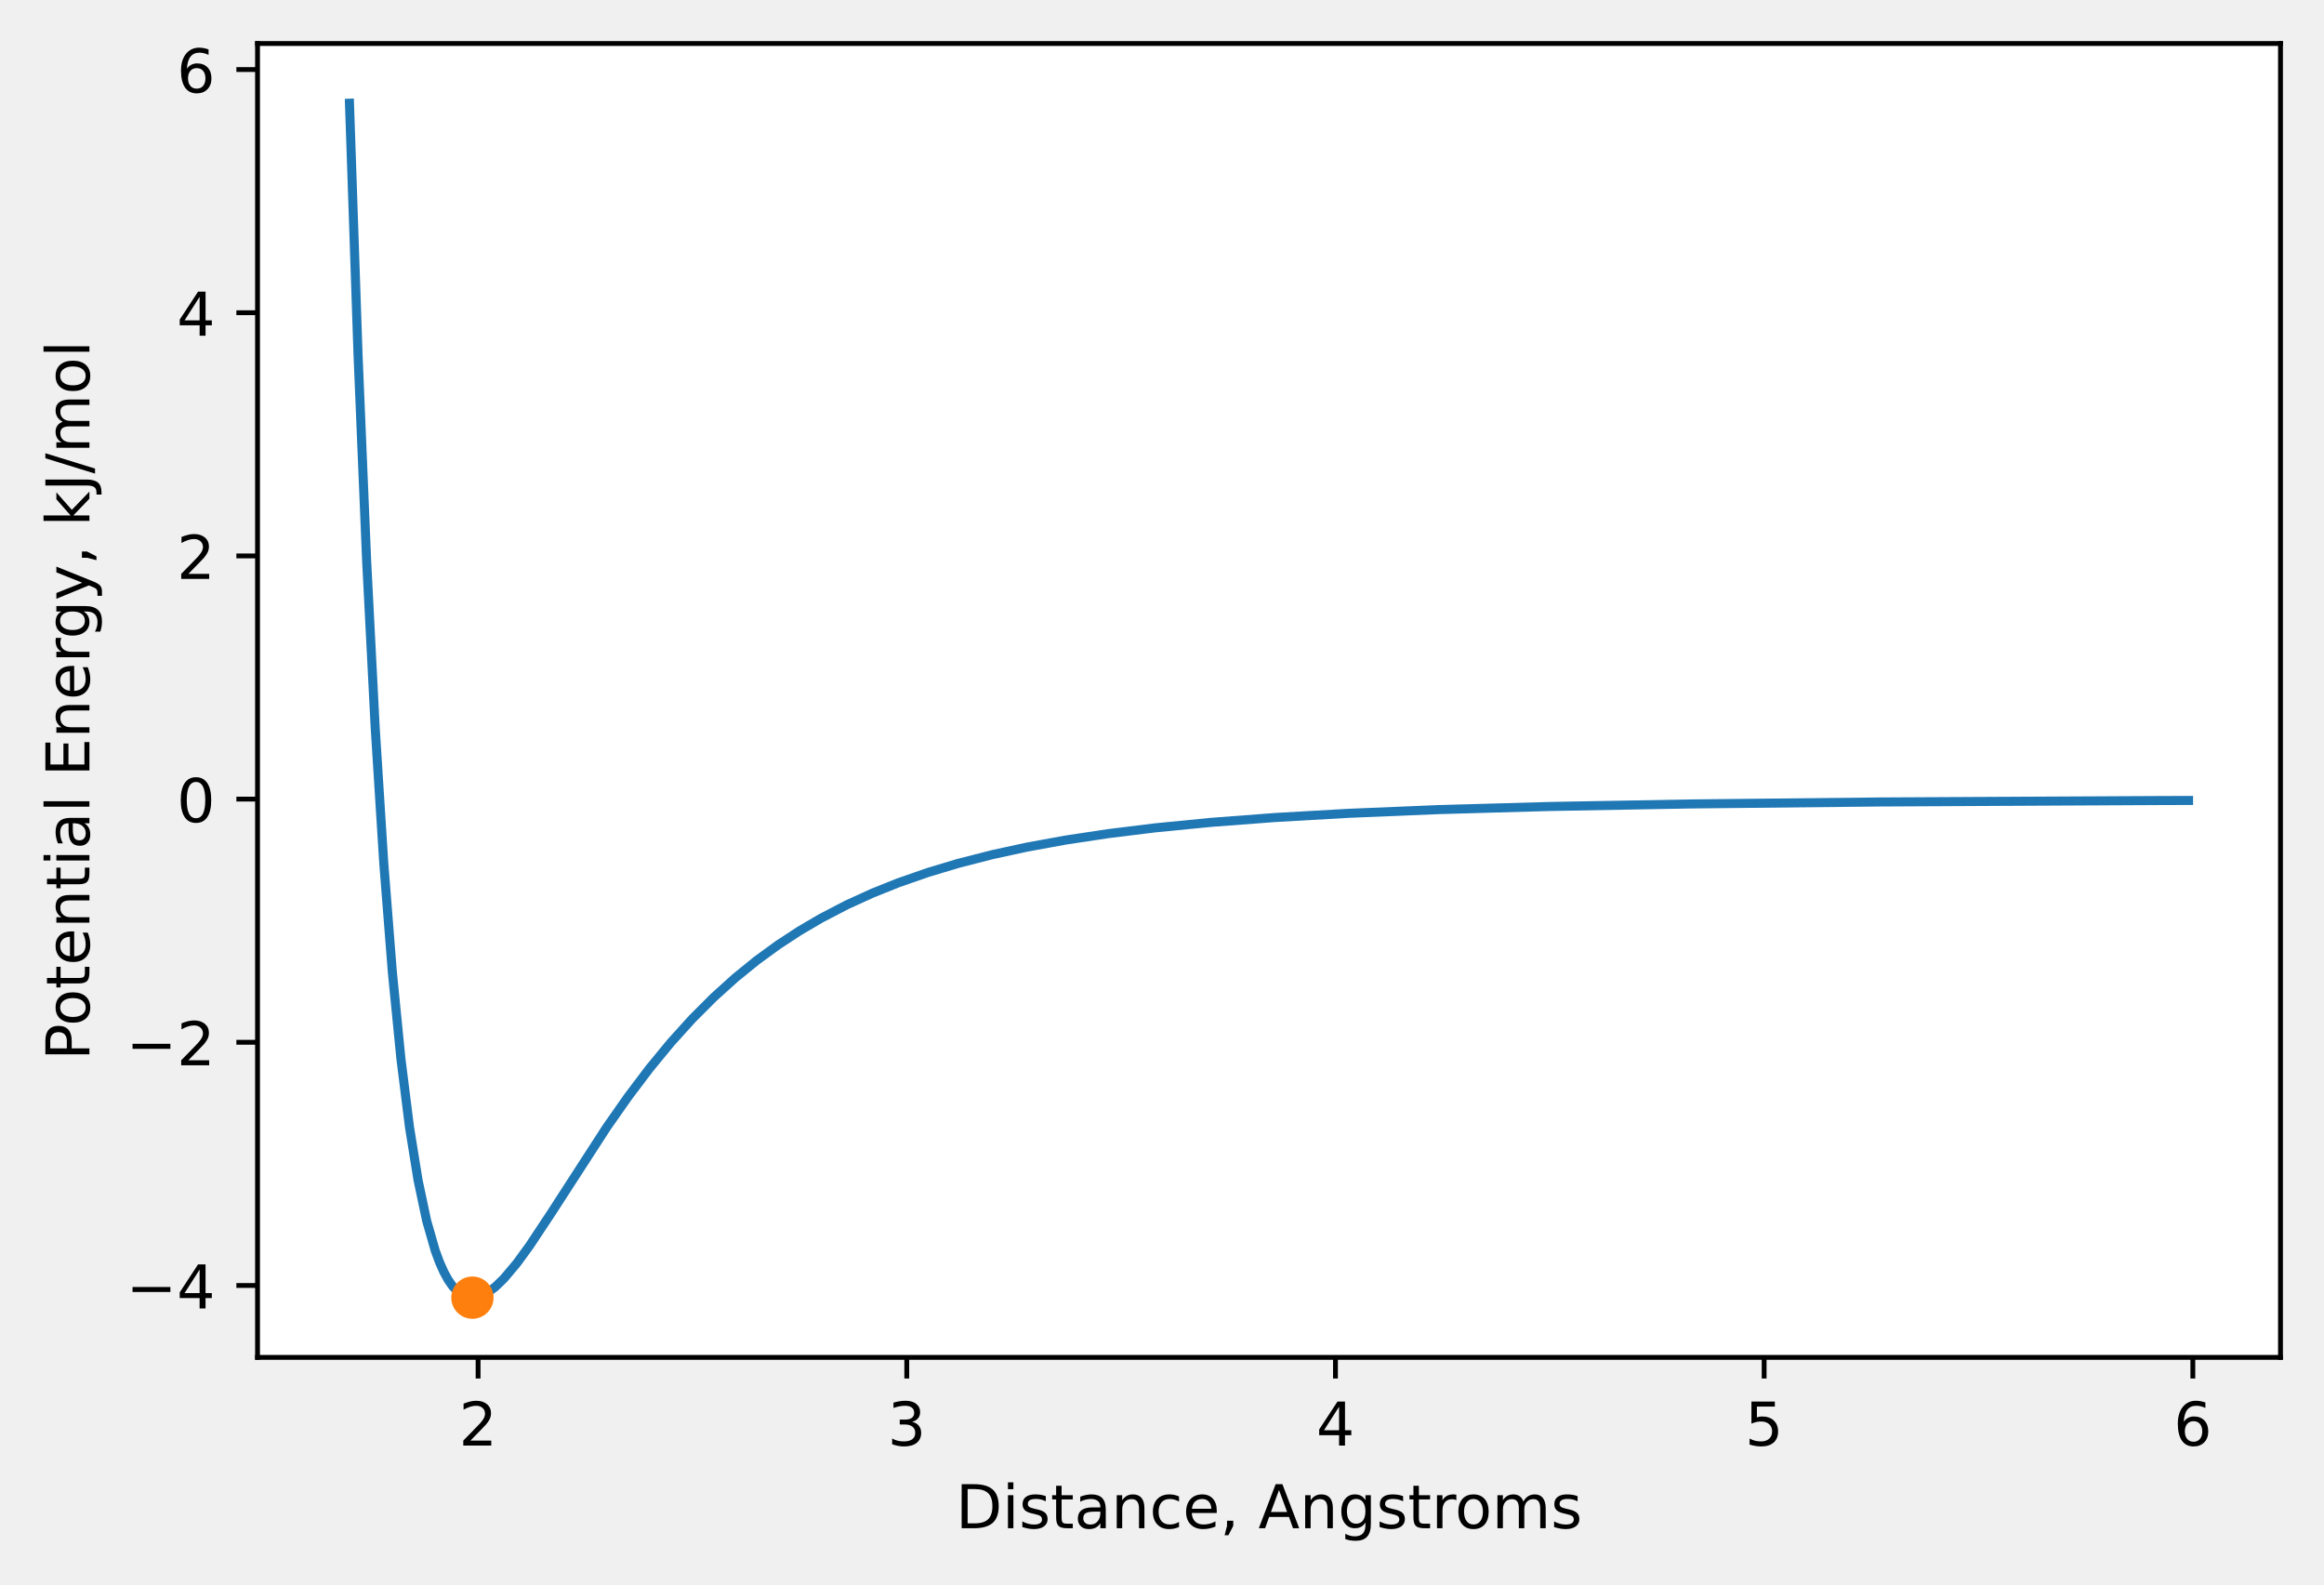
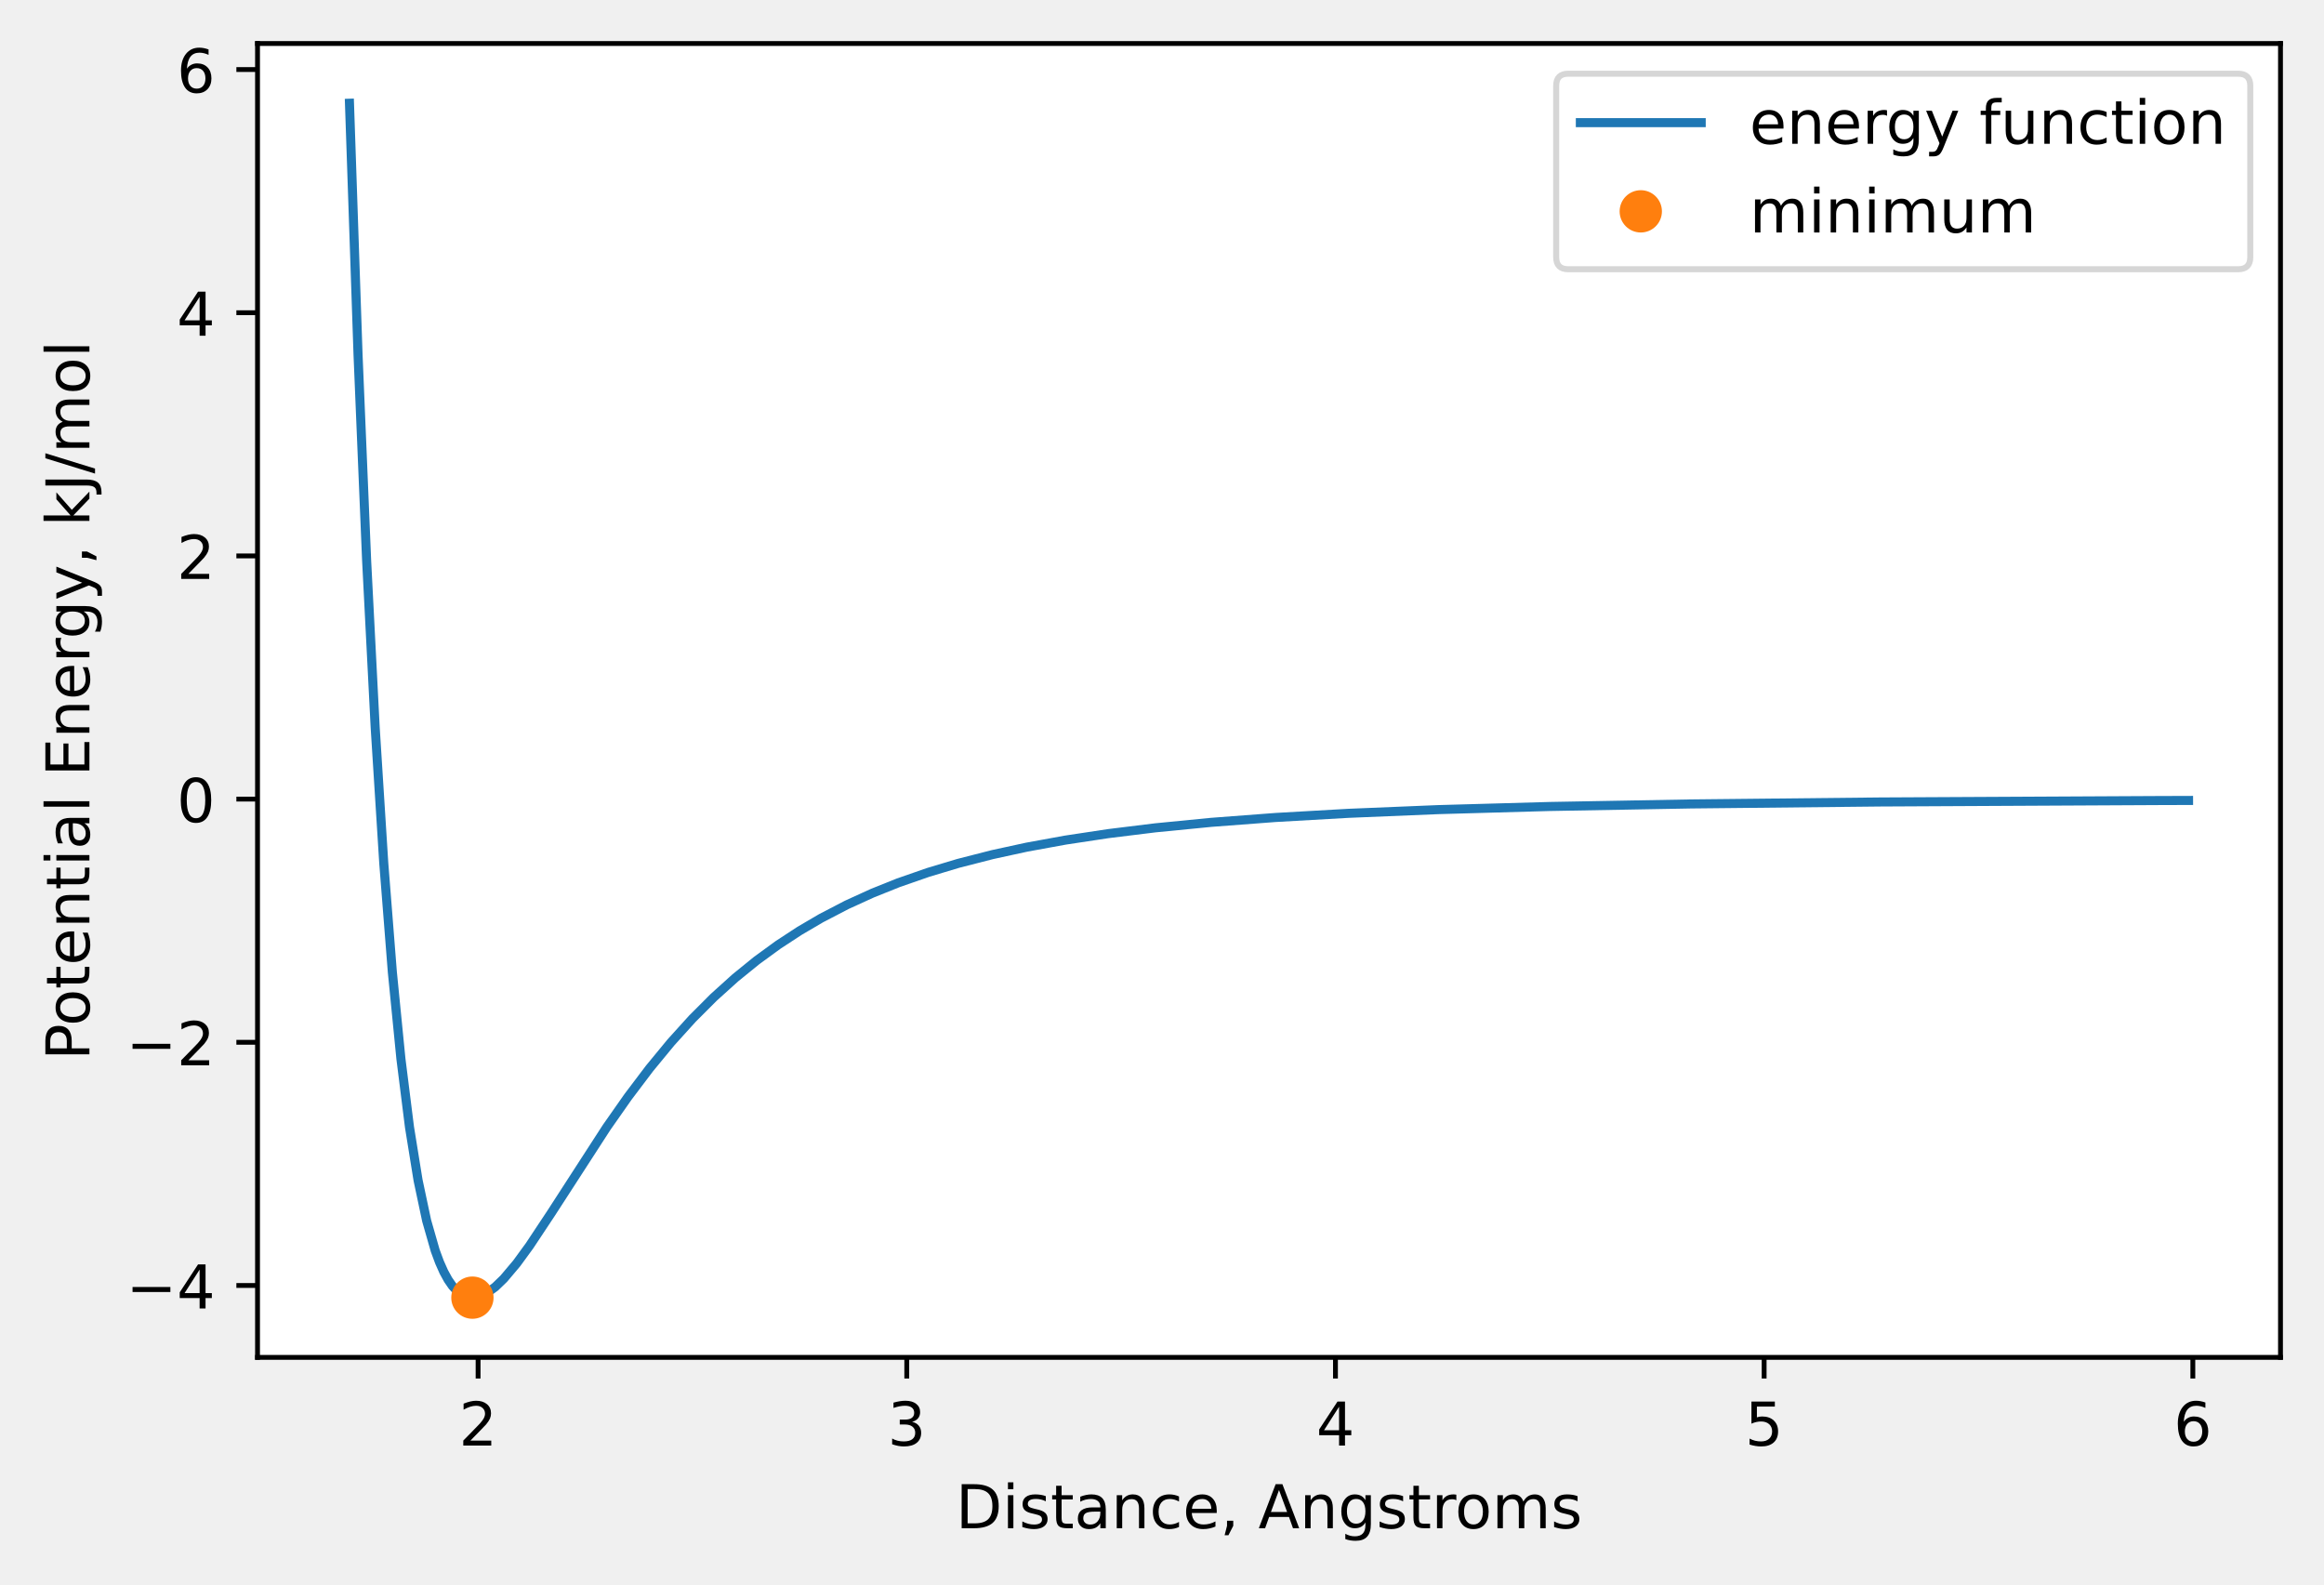
<svg xmlns="http://www.w3.org/2000/svg" xmlns:xlink="http://www.w3.org/1999/xlink" width="384.62pt" height="262.196pt" viewBox="0 0 384.62 262.196" version="1.1">
  <defs>
    <style type="text/css">*{stroke-linejoin: round; stroke-linecap: butt}</style>
  </defs>
  <g id="figure_1">
    <g id="patch_1">
      <path d="M 0 262.196  L 384.62 262.196  L 384.62 0  L 0 0  L 0 262.196  z " style="fill: none" />
    </g>
    <g id="axes_1">
      <g id="patch_2">
        <path d="M 42.62 224.64  L 377.42 224.64  L 377.42 7.2  L 42.62 7.2  z " style="fill: #ffffff" />
      </g>
      <g id="matplotlib.axis_1">
        <g id="xtick_1">
          <g id="line2d_1">
            <defs>
-               <path id="m092369178e" d="M 0 0  L 0 3.5  " style="stroke: #000000; stroke-width: 0.8" />
-             </defs>
-             <g>
-               <use xlink:href="#m092369178e" x="79.123" y="224.64" style="stroke: #000000; stroke-width: 0.8" />
+               <path id="m0cf0838029" d="M 0 0  L 0 3.5  " style="stroke: #000000; stroke-width: 0.8" />
+             </defs>
+             <g>
+               <use xlink:href="#m0cf0838029" x="79.123" y="224.64" style="stroke: #000000; stroke-width: 0.8" />
            </g>
          </g>
          <g id="text_1">
            <g transform="translate(75.94142 239.2384)scale(0.1 -0.1)">
              <defs>
                <path id="DejaVuSans-32" d="M 1228 531  L 3431 531  L 3431 0  L 469 0  L 469 531  Q 828 903 1448 1529  Q 2069 2156 2228 2338  Q 2531 2678 2651 2914  Q 2772 3150 2772 3378  Q 2772 3750 2511 3984  Q 2250 4219 1831 4219  Q 1534 4219 1204 4116  Q 875 4013 500 3803  L 500 4441  Q 881 4594 1212 4672  Q 1544 4750 1819 4750  Q 2544 4750 2975 4387  Q 3406 4025 3406 3419  Q 3406 3131 3298 2873  Q 3191 2616 2906 2266  Q 2828 2175 2409 1742  Q 1991 1309 1228 531  z " transform="scale(0.015625)" />
              </defs>
              <use xlink:href="#DejaVuSans-32" />
            </g>
          </g>
        </g>
        <g id="xtick_2">
          <g id="line2d_2">
            <g>
-               <use xlink:href="#m092369178e" x="150.07" y="224.64" style="stroke: #000000; stroke-width: 0.8" />
+               <use xlink:href="#m0cf0838029" x="150.07" y="224.64" style="stroke: #000000; stroke-width: 0.8" />
            </g>
          </g>
          <g id="text_2">
            <g transform="translate(146.8886 239.2384)scale(0.1 -0.1)">
              <defs>
                <path id="DejaVuSans-33" d="M 2597 2516  Q 3050 2419 3304 2112  Q 3559 1806 3559 1356  Q 3559 666 3084 287  Q 2609 -91 1734 -91  Q 1441 -91 1130 -33  Q 819 25 488 141  L 488 750  Q 750 597 1062 519  Q 1375 441 1716 441  Q 2309 441 2620 675  Q 2931 909 2931 1356  Q 2931 1769 2642 2001  Q 2353 2234 1838 2234  L 1294 2234  L 1294 2753  L 1863 2753  Q 2328 2753 2575 2939  Q 2822 3125 2822 3475  Q 2822 3834 2567 4026  Q 2313 4219 1838 4219  Q 1578 4219 1281 4162  Q 984 4106 628 3988  L 628 4550  Q 988 4650 1302 4700  Q 1616 4750 1894 4750  Q 2613 4750 3031 4423  Q 3450 4097 3450 3541  Q 3450 3153 3228 2886  Q 3006 2619 2597 2516  z " transform="scale(0.015625)" />
              </defs>
              <use xlink:href="#DejaVuSans-33" />
            </g>
          </g>
        </g>
        <g id="xtick_3">
          <g id="line2d_3">
            <g>
-               <use xlink:href="#m092369178e" x="221.017" y="224.64" style="stroke: #000000; stroke-width: 0.8" />
+               <use xlink:href="#m0cf0838029" x="221.017" y="224.64" style="stroke: #000000; stroke-width: 0.8" />
            </g>
          </g>
          <g id="text_3">
            <g transform="translate(217.8359 239.2384)scale(0.1 -0.1)">
              <defs>
                <path id="DejaVuSans-34" d="M 2419 4116  L 825 1625  L 2419 1625  L 2419 4116  z M 2253 4666  L 3047 4666  L 3047 1625  L 3713 1625  L 3713 1100  L 3047 1100  L 3047 0  L 2419 0  L 2419 1100  L 313 1100  L 313 1709  L 2253 4666  z " transform="scale(0.015625)" />
              </defs>
              <use xlink:href="#DejaVuSans-34" />
            </g>
          </g>
        </g>
        <g id="xtick_4">
          <g id="line2d_4">
            <g>
-               <use xlink:href="#m092369178e" x="291.964" y="224.64" style="stroke: #000000; stroke-width: 0.8" />
+               <use xlink:href="#m0cf0838029" x="291.964" y="224.64" style="stroke: #000000; stroke-width: 0.8" />
            </g>
          </g>
          <g id="text_4">
            <g transform="translate(288.7831 239.2384)scale(0.1 -0.1)">
              <defs>
                <path id="DejaVuSans-35" d="M 691 4666  L 3169 4666  L 3169 4134  L 1269 4134  L 1269 2991  Q 1406 3038 1543 3061  Q 1681 3084 1819 3084  Q 2600 3084 3056 2656  Q 3513 2228 3513 1497  Q 3513 744 3044 326  Q 2575 -91 1722 -91  Q 1428 -91 1123 -41  Q 819 9 494 109  L 494 744  Q 775 591 1075 516  Q 1375 441 1709 441  Q 2250 441 2565 725  Q 2881 1009 2881 1497  Q 2881 1984 2565 2268  Q 2250 2553 1709 2553  Q 1456 2553 1204 2497  Q 953 2441 691 2322  L 691 4666  z " transform="scale(0.015625)" />
              </defs>
              <use xlink:href="#DejaVuSans-35" />
            </g>
          </g>
        </g>
        <g id="xtick_5">
          <g id="line2d_5">
            <g>
-               <use xlink:href="#m092369178e" x="362.912" y="224.64" style="stroke: #000000; stroke-width: 0.8" />
+               <use xlink:href="#m0cf0838029" x="362.912" y="224.64" style="stroke: #000000; stroke-width: 0.8" />
            </g>
          </g>
          <g id="text_5">
            <g transform="translate(359.7304 239.2384)scale(0.1 -0.1)">
              <defs>
                <path id="DejaVuSans-36" d="M 2113 2584  Q 1688 2584 1439 2293  Q 1191 2003 1191 1497  Q 1191 994 1439 701  Q 1688 409 2113 409  Q 2538 409 2786 701  Q 3034 994 3034 1497  Q 3034 2003 2786 2293  Q 2538 2584 2113 2584  z M 3366 4563  L 3366 3988  Q 3128 4100 2886 4159  Q 2644 4219 2406 4219  Q 1781 4219 1451 3797  Q 1122 3375 1075 2522  Q 1259 2794 1537 2939  Q 1816 3084 2150 3084  Q 2853 3084 3261 2657  Q 3669 2231 3669 1497  Q 3669 778 3244 343  Q 2819 -91 2113 -91  Q 1303 -91 875 529  Q 447 1150 447 2328  Q 447 3434 972 4092  Q 1497 4750 2381 4750  Q 2619 4750 2861 4703  Q 3103 4656 3366 4563  z " transform="scale(0.015625)" />
              </defs>
              <use xlink:href="#DejaVuSans-36" />
            </g>
          </g>
        </g>
        <g id="text_6">
          <g transform="translate(158.1742 252.9166)scale(0.1 -0.1)">
            <defs>
              <path id="DejaVuSans-44" d="M 1259 4147  L 1259 519  L 2022 519  Q 2988 519 3436 956  Q 3884 1394 3884 2338  Q 3884 3275 3436 3711  Q 2988 4147 2022 4147  L 1259 4147  z M 628 4666  L 1925 4666  Q 3281 4666 3915 4102  Q 4550 3538 4550 2338  Q 4550 1131 3912 565  Q 3275 0 1925 0  L 628 0  L 628 4666  z " transform="scale(0.015625)" />
              <path id="DejaVuSans-69" d="M 603 3500  L 1178 3500  L 1178 0  L 603 0  L 603 3500  z M 603 4863  L 1178 4863  L 1178 4134  L 603 4134  L 603 4863  z " transform="scale(0.015625)" />
              <path id="DejaVuSans-73" d="M 2834 3397  L 2834 2853  Q 2591 2978 2328 3040  Q 2066 3103 1784 3103  Q 1356 3103 1142 2972  Q 928 2841 928 2578  Q 928 2378 1081 2264  Q 1234 2150 1697 2047  L 1894 2003  Q 2506 1872 2764 1633  Q 3022 1394 3022 966  Q 3022 478 2636 193  Q 2250 -91 1575 -91  Q 1294 -91 989 -36  Q 684 19 347 128  L 347 722  Q 666 556 975 473  Q 1284 391 1588 391  Q 1994 391 2212 530  Q 2431 669 2431 922  Q 2431 1156 2273 1281  Q 2116 1406 1581 1522  L 1381 1569  Q 847 1681 609 1914  Q 372 2147 372 2553  Q 372 3047 722 3315  Q 1072 3584 1716 3584  Q 2034 3584 2315 3537  Q 2597 3491 2834 3397  z " transform="scale(0.015625)" />
              <path id="DejaVuSans-74" d="M 1172 4494  L 1172 3500  L 2356 3500  L 2356 3053  L 1172 3053  L 1172 1153  Q 1172 725 1289 603  Q 1406 481 1766 481  L 2356 481  L 2356 0  L 1766 0  Q 1100 0 847 248  Q 594 497 594 1153  L 594 3053  L 172 3053  L 172 3500  L 594 3500  L 594 4494  L 1172 4494  z " transform="scale(0.015625)" />
              <path id="DejaVuSans-61" d="M 2194 1759  Q 1497 1759 1228 1600  Q 959 1441 959 1056  Q 959 750 1161 570  Q 1363 391 1709 391  Q 2188 391 2477 730  Q 2766 1069 2766 1631  L 2766 1759  L 2194 1759  z M 3341 1997  L 3341 0  L 2766 0  L 2766 531  Q 2569 213 2275 61  Q 1981 -91 1556 -91  Q 1019 -91 701 211  Q 384 513 384 1019  Q 384 1609 779 1909  Q 1175 2209 1959 2209  L 2766 2209  L 2766 2266  Q 2766 2663 2505 2880  Q 2244 3097 1772 3097  Q 1472 3097 1187 3025  Q 903 2953 641 2809  L 641 3341  Q 956 3463 1253 3523  Q 1550 3584 1831 3584  Q 2591 3584 2966 3190  Q 3341 2797 3341 1997  z " transform="scale(0.015625)" />
              <path id="DejaVuSans-6e" d="M 3513 2113  L 3513 0  L 2938 0  L 2938 2094  Q 2938 2591 2744 2837  Q 2550 3084 2163 3084  Q 1697 3084 1428 2787  Q 1159 2491 1159 1978  L 1159 0  L 581 0  L 581 3500  L 1159 3500  L 1159 2956  Q 1366 3272 1645 3428  Q 1925 3584 2291 3584  Q 2894 3584 3203 3211  Q 3513 2838 3513 2113  z " transform="scale(0.015625)" />
              <path id="DejaVuSans-63" d="M 3122 3366  L 3122 2828  Q 2878 2963 2633 3030  Q 2388 3097 2138 3097  Q 1578 3097 1268 2742  Q 959 2388 959 1747  Q 959 1106 1268 751  Q 1578 397 2138 397  Q 2388 397 2633 464  Q 2878 531 3122 666  L 3122 134  Q 2881 22 2623 -34  Q 2366 -91 2075 -91  Q 1284 -91 818 406  Q 353 903 353 1747  Q 353 2603 823 3093  Q 1294 3584 2113 3584  Q 2378 3584 2631 3529  Q 2884 3475 3122 3366  z " transform="scale(0.015625)" />
              <path id="DejaVuSans-65" d="M 3597 1894  L 3597 1613  L 953 1613  Q 991 1019 1311 708  Q 1631 397 2203 397  Q 2534 397 2845 478  Q 3156 559 3463 722  L 3463 178  Q 3153 47 2828 -22  Q 2503 -91 2169 -91  Q 1331 -91 842 396  Q 353 884 353 1716  Q 353 2575 817 3079  Q 1281 3584 2069 3584  Q 2775 3584 3186 3129  Q 3597 2675 3597 1894  z M 3022 2063  Q 3016 2534 2758 2815  Q 2500 3097 2075 3097  Q 1594 3097 1305 2825  Q 1016 2553 972 2059  L 3022 2063  z " transform="scale(0.015625)" />
              <path id="DejaVuSans-2c" d="M 750 794  L 1409 794  L 1409 256  L 897 -744  L 494 -744  L 750 256  L 750 794  z " transform="scale(0.015625)" />
              <path id="DejaVuSans-20" transform="scale(0.015625)" />
              <path id="DejaVuSans-41" d="M 2188 4044  L 1331 1722  L 3047 1722  L 2188 4044  z M 1831 4666  L 2547 4666  L 4325 0  L 3669 0  L 3244 1197  L 1141 1197  L 716 0  L 50 0  L 1831 4666  z " transform="scale(0.015625)" />
              <path id="DejaVuSans-67" d="M 2906 1791  Q 2906 2416 2648 2759  Q 2391 3103 1925 3103  Q 1463 3103 1205 2759  Q 947 2416 947 1791  Q 947 1169 1205 825  Q 1463 481 1925 481  Q 2391 481 2648 825  Q 2906 1169 2906 1791  z M 3481 434  Q 3481 -459 3084 -895  Q 2688 -1331 1869 -1331  Q 1566 -1331 1297 -1286  Q 1028 -1241 775 -1147  L 775 -588  Q 1028 -725 1275 -790  Q 1522 -856 1778 -856  Q 2344 -856 2625 -561  Q 2906 -266 2906 331  L 2906 616  Q 2728 306 2450 153  Q 2172 0 1784 0  Q 1141 0 747 490  Q 353 981 353 1791  Q 353 2603 747 3093  Q 1141 3584 1784 3584  Q 2172 3584 2450 3431  Q 2728 3278 2906 2969  L 2906 3500  L 3481 3500  L 3481 434  z " transform="scale(0.015625)" />
              <path id="DejaVuSans-72" d="M 2631 2963  Q 2534 3019 2420 3045  Q 2306 3072 2169 3072  Q 1681 3072 1420 2755  Q 1159 2438 1159 1844  L 1159 0  L 581 0  L 581 3500  L 1159 3500  L 1159 2956  Q 1341 3275 1631 3429  Q 1922 3584 2338 3584  Q 2397 3584 2469 3576  Q 2541 3569 2628 3553  L 2631 2963  z " transform="scale(0.015625)" />
              <path id="DejaVuSans-6f" d="M 1959 3097  Q 1497 3097 1228 2736  Q 959 2375 959 1747  Q 959 1119 1226 758  Q 1494 397 1959 397  Q 2419 397 2687 759  Q 2956 1122 2956 1747  Q 2956 2369 2687 2733  Q 2419 3097 1959 3097  z M 1959 3584  Q 2709 3584 3137 3096  Q 3566 2609 3566 1747  Q 3566 888 3137 398  Q 2709 -91 1959 -91  Q 1206 -91 779 398  Q 353 888 353 1747  Q 353 2609 779 3096  Q 1206 3584 1959 3584  z " transform="scale(0.015625)" />
              <path id="DejaVuSans-6d" d="M 3328 2828  Q 3544 3216 3844 3400  Q 4144 3584 4550 3584  Q 5097 3584 5394 3201  Q 5691 2819 5691 2113  L 5691 0  L 5113 0  L 5113 2094  Q 5113 2597 4934 2840  Q 4756 3084 4391 3084  Q 3944 3084 3684 2787  Q 3425 2491 3425 1978  L 3425 0  L 2847 0  L 2847 2094  Q 2847 2600 2669 2842  Q 2491 3084 2119 3084  Q 1678 3084 1418 2786  Q 1159 2488 1159 1978  L 1159 0  L 581 0  L 581 3500  L 1159 3500  L 1159 2956  Q 1356 3278 1631 3431  Q 1906 3584 2284 3584  Q 2666 3584 2933 3390  Q 3200 3197 3328 2828  z " transform="scale(0.015625)" />
            </defs>
            <use xlink:href="#DejaVuSans-44" />
            <use xlink:href="#DejaVuSans-69" x="77.002" />
            <use xlink:href="#DejaVuSans-73" x="104.785" />
            <use xlink:href="#DejaVuSans-74" x="156.885" />
            <use xlink:href="#DejaVuSans-61" x="196.094" />
            <use xlink:href="#DejaVuSans-6e" x="257.373" />
            <use xlink:href="#DejaVuSans-63" x="320.752" />
            <use xlink:href="#DejaVuSans-65" x="375.732" />
            <use xlink:href="#DejaVuSans-2c" x="437.256" />
            <use xlink:href="#DejaVuSans-20" x="469.043" />
            <use xlink:href="#DejaVuSans-41" x="500.83" />
            <use xlink:href="#DejaVuSans-6e" x="569.238" />
            <use xlink:href="#DejaVuSans-67" x="632.617" />
            <use xlink:href="#DejaVuSans-73" x="696.094" />
            <use xlink:href="#DejaVuSans-74" x="748.193" />
            <use xlink:href="#DejaVuSans-72" x="787.402" />
            <use xlink:href="#DejaVuSans-6f" x="826.266" />
            <use xlink:href="#DejaVuSans-6d" x="887.447" />
            <use xlink:href="#DejaVuSans-73" x="984.859" />
          </g>
        </g>
      </g>
      <g id="matplotlib.axis_2">
        <g id="ytick_1">
          <g id="line2d_6">
            <defs>
-               <path id="mb5f660251a" d="M 0 0  L -3.5 0  " style="stroke: #000000; stroke-width: 0.8" />
-             </defs>
-             <g>
-               <use xlink:href="#mb5f660251a" x="42.62" y="212.744" style="stroke: #000000; stroke-width: 0.8" />
+               <path id="m064c2c7dfd" d="M 0 0  L -3.5 0  " style="stroke: #000000; stroke-width: 0.8" />
+             </defs>
+             <g>
+               <use xlink:href="#m064c2c7dfd" x="42.62" y="212.744" style="stroke: #000000; stroke-width: 0.8" />
            </g>
          </g>
          <g id="text_7">
            <g transform="translate(20.87813 216.5433)scale(0.1 -0.1)">
              <defs>
                <path id="DejaVuSans-2212" d="M 678 2272  L 4684 2272  L 4684 1741  L 678 1741  L 678 2272  z " transform="scale(0.015625)" />
              </defs>
              <use xlink:href="#DejaVuSans-2212" />
              <use xlink:href="#DejaVuSans-34" x="83.789" />
            </g>
          </g>
        </g>
        <g id="ytick_2">
          <g id="line2d_7">
            <g>
-               <use xlink:href="#mb5f660251a" x="42.62" y="172.498" style="stroke: #000000; stroke-width: 0.8" />
+               <use xlink:href="#m064c2c7dfd" x="42.62" y="172.498" style="stroke: #000000; stroke-width: 0.8" />
            </g>
          </g>
          <g id="text_8">
            <g transform="translate(20.87813 176.2968)scale(0.1 -0.1)">
              <use xlink:href="#DejaVuSans-2212" />
              <use xlink:href="#DejaVuSans-32" x="83.789" />
            </g>
          </g>
        </g>
        <g id="ytick_3">
          <g id="line2d_8">
            <g>
-               <use xlink:href="#mb5f660251a" x="42.62" y="132.251" style="stroke: #000000; stroke-width: 0.8" />
+               <use xlink:href="#m064c2c7dfd" x="42.62" y="132.251" style="stroke: #000000; stroke-width: 0.8" />
            </g>
          </g>
          <g id="text_9">
            <g transform="translate(29.25781 136.0503)scale(0.1 -0.1)">
              <defs>
                <path id="DejaVuSans-30" d="M 2034 4250  Q 1547 4250 1301 3770  Q 1056 3291 1056 2328  Q 1056 1369 1301 889  Q 1547 409 2034 409  Q 2525 409 2770 889  Q 3016 1369 3016 2328  Q 3016 3291 2770 3770  Q 2525 4250 2034 4250  z M 2034 4750  Q 2819 4750 3233 4129  Q 3647 3509 3647 2328  Q 3647 1150 3233 529  Q 2819 -91 2034 -91  Q 1250 -91 836 529  Q 422 1150 422 2328  Q 422 3509 836 4129  Q 1250 4750 2034 4750  z " transform="scale(0.015625)" />
              </defs>
              <use xlink:href="#DejaVuSans-30" />
            </g>
          </g>
        </g>
        <g id="ytick_4">
          <g id="line2d_9">
            <g>
-               <use xlink:href="#mb5f660251a" x="42.62" y="92.005" style="stroke: #000000; stroke-width: 0.8" />
+               <use xlink:href="#m064c2c7dfd" x="42.62" y="92.005" style="stroke: #000000; stroke-width: 0.8" />
            </g>
          </g>
          <g id="text_10">
            <g transform="translate(29.25781 95.80383)scale(0.1 -0.1)">
              <use xlink:href="#DejaVuSans-32" />
            </g>
          </g>
        </g>
        <g id="ytick_5">
          <g id="line2d_10">
            <g>
-               <use xlink:href="#mb5f660251a" x="42.62" y="51.758" style="stroke: #000000; stroke-width: 0.8" />
+               <use xlink:href="#m064c2c7dfd" x="42.62" y="51.758" style="stroke: #000000; stroke-width: 0.8" />
            </g>
          </g>
          <g id="text_11">
            <g transform="translate(29.25781 55.55735)scale(0.1 -0.1)">
              <use xlink:href="#DejaVuSans-34" />
            </g>
          </g>
        </g>
        <g id="ytick_6">
          <g id="line2d_11">
            <g>
-               <use xlink:href="#mb5f660251a" x="42.62" y="11.512" style="stroke: #000000; stroke-width: 0.8" />
+               <use xlink:href="#m064c2c7dfd" x="42.62" y="11.512" style="stroke: #000000; stroke-width: 0.8" />
            </g>
          </g>
          <g id="text_12">
            <g transform="translate(29.25781 15.31087)scale(0.1 -0.1)">
              <use xlink:href="#DejaVuSans-36" />
            </g>
          </g>
        </g>
        <g id="text_13">
          <g transform="translate(14.79844 175.4677)rotate(-90)scale(0.1 -0.1)">
            <defs>
              <path id="DejaVuSans-50" d="M 1259 4147  L 1259 2394  L 2053 2394  Q 2494 2394 2734 2622  Q 2975 2850 2975 3272  Q 2975 3691 2734 3919  Q 2494 4147 2053 4147  L 1259 4147  z M 628 4666  L 2053 4666  Q 2838 4666 3239 4311  Q 3641 3956 3641 3272  Q 3641 2581 3239 2228  Q 2838 1875 2053 1875  L 1259 1875  L 1259 0  L 628 0  L 628 4666  z " transform="scale(0.015625)" />
              <path id="DejaVuSans-6c" d="M 603 4863  L 1178 4863  L 1178 0  L 603 0  L 603 4863  z " transform="scale(0.015625)" />
              <path id="DejaVuSans-45" d="M 628 4666  L 3578 4666  L 3578 4134  L 1259 4134  L 1259 2753  L 3481 2753  L 3481 2222  L 1259 2222  L 1259 531  L 3634 531  L 3634 0  L 628 0  L 628 4666  z " transform="scale(0.015625)" />
              <path id="DejaVuSans-79" d="M 2059 -325  Q 1816 -950 1584 -1140  Q 1353 -1331 966 -1331  L 506 -1331  L 506 -850  L 844 -850  Q 1081 -850 1212 -737  Q 1344 -625 1503 -206  L 1606 56  L 191 3500  L 800 3500  L 1894 763  L 2988 3500  L 3597 3500  L 2059 -325  z " transform="scale(0.015625)" />
              <path id="DejaVuSans-6b" d="M 581 4863  L 1159 4863  L 1159 1991  L 2875 3500  L 3609 3500  L 1753 1863  L 3688 0  L 2938 0  L 1159 1709  L 1159 0  L 581 0  L 581 4863  z " transform="scale(0.015625)" />
              <path id="DejaVuSans-4a" d="M 628 4666  L 1259 4666  L 1259 325  Q 1259 -519 939 -900  Q 619 -1281 -91 -1281  L -331 -1281  L -331 -750  L -134 -750  Q 284 -750 456 -515  Q 628 -281 628 325  L 628 4666  z " transform="scale(0.015625)" />
              <path id="DejaVuSans-2f" d="M 1625 4666  L 2156 4666  L 531 -594  L 0 -594  L 1625 4666  z " transform="scale(0.015625)" />
            </defs>
            <use xlink:href="#DejaVuSans-50" />
            <use xlink:href="#DejaVuSans-6f" x="56.678" />
            <use xlink:href="#DejaVuSans-74" x="117.859" />
            <use xlink:href="#DejaVuSans-65" x="157.068" />
            <use xlink:href="#DejaVuSans-6e" x="218.592" />
            <use xlink:href="#DejaVuSans-74" x="281.971" />
            <use xlink:href="#DejaVuSans-69" x="321.18" />
            <use xlink:href="#DejaVuSans-61" x="348.963" />
            <use xlink:href="#DejaVuSans-6c" x="410.242" />
            <use xlink:href="#DejaVuSans-20" x="438.025" />
            <use xlink:href="#DejaVuSans-45" x="469.812" />
            <use xlink:href="#DejaVuSans-6e" x="532.996" />
            <use xlink:href="#DejaVuSans-65" x="596.375" />
            <use xlink:href="#DejaVuSans-72" x="657.898" />
            <use xlink:href="#DejaVuSans-67" x="697.262" />
            <use xlink:href="#DejaVuSans-79" x="760.738" />
            <use xlink:href="#DejaVuSans-2c" x="819.918" />
            <use xlink:href="#DejaVuSans-20" x="851.705" />
            <use xlink:href="#DejaVuSans-6b" x="883.492" />
            <use xlink:href="#DejaVuSans-4a" x="941.402" />
            <use xlink:href="#DejaVuSans-2f" x="970.895" />
            <use xlink:href="#DejaVuSans-6d" x="1004.586" />
            <use xlink:href="#DejaVuSans-6f" x="1101.998" />
            <use xlink:href="#DejaVuSans-6c" x="1163.18" />
          </g>
        </g>
      </g>
      <g id="line2d_12">
-         <path d="M 57.838 17.084  L 59.257 58.726  L 60.676 92.755  L 62.095 120.445  L 63.514 142.856  L 64.933 160.872  L 66.352 175.229  L 67.771 186.544  L 69.19 195.331  L 70.609 202.019  L 72.028 206.969  L 72.737 208.888  L 73.447 210.482  L 74.156 211.78  L 74.866 212.81  L 75.575 213.596  L 76.285 214.164  L 76.994 214.532  L 77.704 214.721  L 78.413 214.749  L 79.123 214.63  L 80.542 214.015  L 81.961 212.98  L 83.379 211.611  L 85.508 209.088  L 87.636 206.171  L 91.184 200.819  L 100.407 186.563  L 103.954 181.503  L 107.502 176.809  L 111.049 172.502  L 114.596 168.582  L 118.144 165.033  L 121.691 161.832  L 125.238 158.952  L 128.786 156.366  L 132.333 154.046  L 135.88 151.966  L 140.137 149.752  L 144.394 147.81  L 148.651 146.105  L 153.617 144.376  L 158.584 142.886  L 164.259 141.432  L 169.935 140.199  L 176.32 139.034  L 183.415 137.962  L 191.219 137.001  L 200.442 136.097  L 211.085 135.291  L 223.146 134.603  L 238.044 133.988  L 256.491 133.469  L 279.903 133.048  L 311.12 132.724  L 357.236 132.487  L 362.202 132.471  L 362.202 132.471  " clip-path="url(#p137a36a6c4)" style="fill: none; stroke: #1f77b4; stroke-width: 1.5; stroke-linecap: square" />
+         <path d="M 57.838 17.084  L 59.257 58.726  L 60.676 92.755  L 62.095 120.445  L 63.514 142.856  L 64.933 160.872  L 66.352 175.229  L 67.771 186.544  L 69.19 195.331  L 70.609 202.019  L 72.028 206.969  L 72.737 208.888  L 73.447 210.482  L 74.156 211.78  L 74.866 212.81  L 75.575 213.596  L 76.285 214.164  L 76.994 214.532  L 77.704 214.721  L 78.413 214.749  L 79.123 214.63  L 80.542 214.015  L 81.961 212.98  L 83.379 211.611  L 85.508 209.088  L 87.636 206.171  L 91.184 200.819  L 100.407 186.563  L 103.954 181.503  L 107.502 176.809  L 111.049 172.502  L 114.596 168.582  L 118.144 165.033  L 121.691 161.832  L 125.238 158.952  L 128.786 156.366  L 132.333 154.046  L 135.88 151.966  L 140.137 149.752  L 144.394 147.81  L 148.651 146.105  L 153.617 144.376  L 158.584 142.886  L 164.259 141.432  L 169.935 140.199  L 176.32 139.034  L 183.415 137.962  L 191.219 137.001  L 200.442 136.097  L 211.085 135.291  L 223.146 134.603  L 238.044 133.988  L 256.491 133.469  L 279.903 133.048  L 311.12 132.724  L 357.236 132.487  L 362.202 132.471  L 362.202 132.471  " clip-path="url(#pe8eb71215a)" style="fill: none; stroke: #1f77b4; stroke-width: 1.5; stroke-linecap: square" />
      </g>
      <g id="line2d_13">
        <defs>
-           <path id="m8384204564" d="M 0 3  C 0.796 3 1.559 2.684 2.121 2.121  C 2.684 1.559 3 0.796 3 0  C 3 -0.796 2.684 -1.559 2.121 -2.121  C 1.559 -2.684 0.796 -3 0 -3  C -0.796 -3 -1.559 -2.684 -2.121 -2.121  C -2.684 -1.559 -3 -0.796 -3 0  C -3 0.796 -2.684 1.559 -2.121 2.121  C -1.559 2.684 -0.796 3 0 3  z " style="stroke: #ff7f0e" />
+           <path id="m94f1123576" d="M 0 3  C 0.796 3 1.559 2.684 2.121 2.121  C 2.684 1.559 3 0.796 3 0  C 3 -0.796 2.684 -1.559 2.121 -2.121  C 1.559 -2.684 0.796 -3 0 -3  C -0.796 -3 -1.559 -2.684 -2.121 -2.121  C -2.684 -1.559 -3 -0.796 -3 0  C -3 0.796 -2.684 1.559 -2.121 2.121  C -1.559 2.684 -0.796 3 0 3  z " style="stroke: #ff7f0e" />
        </defs>
-         <g clip-path="url(#p137a36a6c4)">
-           <use xlink:href="#m8384204564" x="78.183" y="214.756" style="fill: #ff7f0e; stroke: #ff7f0e" />
+         <g clip-path="url(#pe8eb71215a)">
+           <use xlink:href="#m94f1123576" x="78.183" y="214.756" style="fill: #ff7f0e; stroke: #ff7f0e" />
        </g>
      </g>
      <g id="patch_3">
        <path d="M 42.62 224.64  L 42.62 7.2  " style="fill: none; stroke: #000000; stroke-width: 0.8; stroke-linejoin: miter; stroke-linecap: square" />
      </g>
      <g id="patch_4">
        <path d="M 377.42 224.64  L 377.42 7.2  " style="fill: none; stroke: #000000; stroke-width: 0.8; stroke-linejoin: miter; stroke-linecap: square" />
      </g>
      <g id="patch_5">
        <path d="M 42.62 224.64  L 377.42 224.64  " style="fill: none; stroke: #000000; stroke-width: 0.8; stroke-linejoin: miter; stroke-linecap: square" />
      </g>
      <g id="patch_6">
        <path d="M 42.62 7.2  L 377.42 7.2  " style="fill: none; stroke: #000000; stroke-width: 0.8; stroke-linejoin: miter; stroke-linecap: square" />
+       </g>
+       <g id="legend_1">
+         <g id="patch_7">
+           <path d="M 259.547 44.556  L 370.42 44.556  Q 372.42 44.556 372.42 42.556  L 372.42 14.2  Q 372.42 12.2 370.42 12.2  L 259.547 12.2  Q 257.547 12.2 257.547 14.2  L 257.547 42.556  Q 257.547 44.556 259.547 44.556  z " style="fill: #ffffff; opacity: 0.8; stroke: #cccccc; stroke-linejoin: miter" />
+         </g>
+         <g id="line2d_14">
+           <path d="M 261.547 20.298  L 271.547 20.298  L 281.547 20.298  " style="fill: none; stroke: #1f77b4; stroke-width: 1.5; stroke-linecap: square" />
+         </g>
+         <g id="text_14">
+           <g transform="translate(289.5469 23.79844)scale(0.1 -0.1)">
+             <defs>
+               <path id="DejaVuSans-66" d="M 2375 4863  L 2375 4384  L 1825 4384  Q 1516 4384 1395 4259  Q 1275 4134 1275 3809  L 1275 3500  L 2222 3500  L 2222 3053  L 1275 3053  L 1275 0  L 697 0  L 697 3053  L 147 3053  L 147 3500  L 697 3500  L 697 3744  Q 697 4328 969 4595  Q 1241 4863 1831 4863  L 2375 4863  z " transform="scale(0.015625)" />
+               <path id="DejaVuSans-75" d="M 544 1381  L 544 3500  L 1119 3500  L 1119 1403  Q 1119 906 1312 657  Q 1506 409 1894 409  Q 2359 409 2629 706  Q 2900 1003 2900 1516  L 2900 3500  L 3475 3500  L 3475 0  L 2900 0  L 2900 538  Q 2691 219 2414 64  Q 2138 -91 1772 -91  Q 1169 -91 856 284  Q 544 659 544 1381  z M 1991 3584  L 1991 3584  z " transform="scale(0.015625)" />
+             </defs>
+             <use xlink:href="#DejaVuSans-65" />
+             <use xlink:href="#DejaVuSans-6e" x="61.523" />
+             <use xlink:href="#DejaVuSans-65" x="124.902" />
+             <use xlink:href="#DejaVuSans-72" x="186.426" />
+             <use xlink:href="#DejaVuSans-67" x="225.789" />
+             <use xlink:href="#DejaVuSans-79" x="289.266" />
+             <use xlink:href="#DejaVuSans-20" x="348.445" />
+             <use xlink:href="#DejaVuSans-66" x="380.232" />
+             <use xlink:href="#DejaVuSans-75" x="415.438" />
+             <use xlink:href="#DejaVuSans-6e" x="478.816" />
+             <use xlink:href="#DejaVuSans-63" x="542.195" />
+             <use xlink:href="#DejaVuSans-74" x="597.176" />
+             <use xlink:href="#DejaVuSans-69" x="636.385" />
+             <use xlink:href="#DejaVuSans-6f" x="664.168" />
+             <use xlink:href="#DejaVuSans-6e" x="725.35" />
+           </g>
+         </g>
+         <g id="line2d_15">
+           <g>
+             <use xlink:href="#m94f1123576" x="271.547" y="34.977" style="fill: #ff7f0e; stroke: #ff7f0e" />
+           </g>
+         </g>
+         <g id="text_15">
+           <g transform="translate(289.5469 38.47656)scale(0.1 -0.1)">
+             <use xlink:href="#DejaVuSans-6d" />
+             <use xlink:href="#DejaVuSans-69" x="97.412" />
+             <use xlink:href="#DejaVuSans-6e" x="125.195" />
+             <use xlink:href="#DejaVuSans-69" x="188.574" />
+             <use xlink:href="#DejaVuSans-6d" x="216.357" />
+             <use xlink:href="#DejaVuSans-75" x="313.77" />
+             <use xlink:href="#DejaVuSans-6d" x="377.148" />
+           </g>
+         </g>
      </g>
    </g>
  </g>
  <defs>
-     <clipPath id="p137a36a6c4">
+     <clipPath id="pe8eb71215a">
      <rect x="42.62" y="7.2" width="334.8" height="217.44" />
    </clipPath>
  </defs>
</svg>
